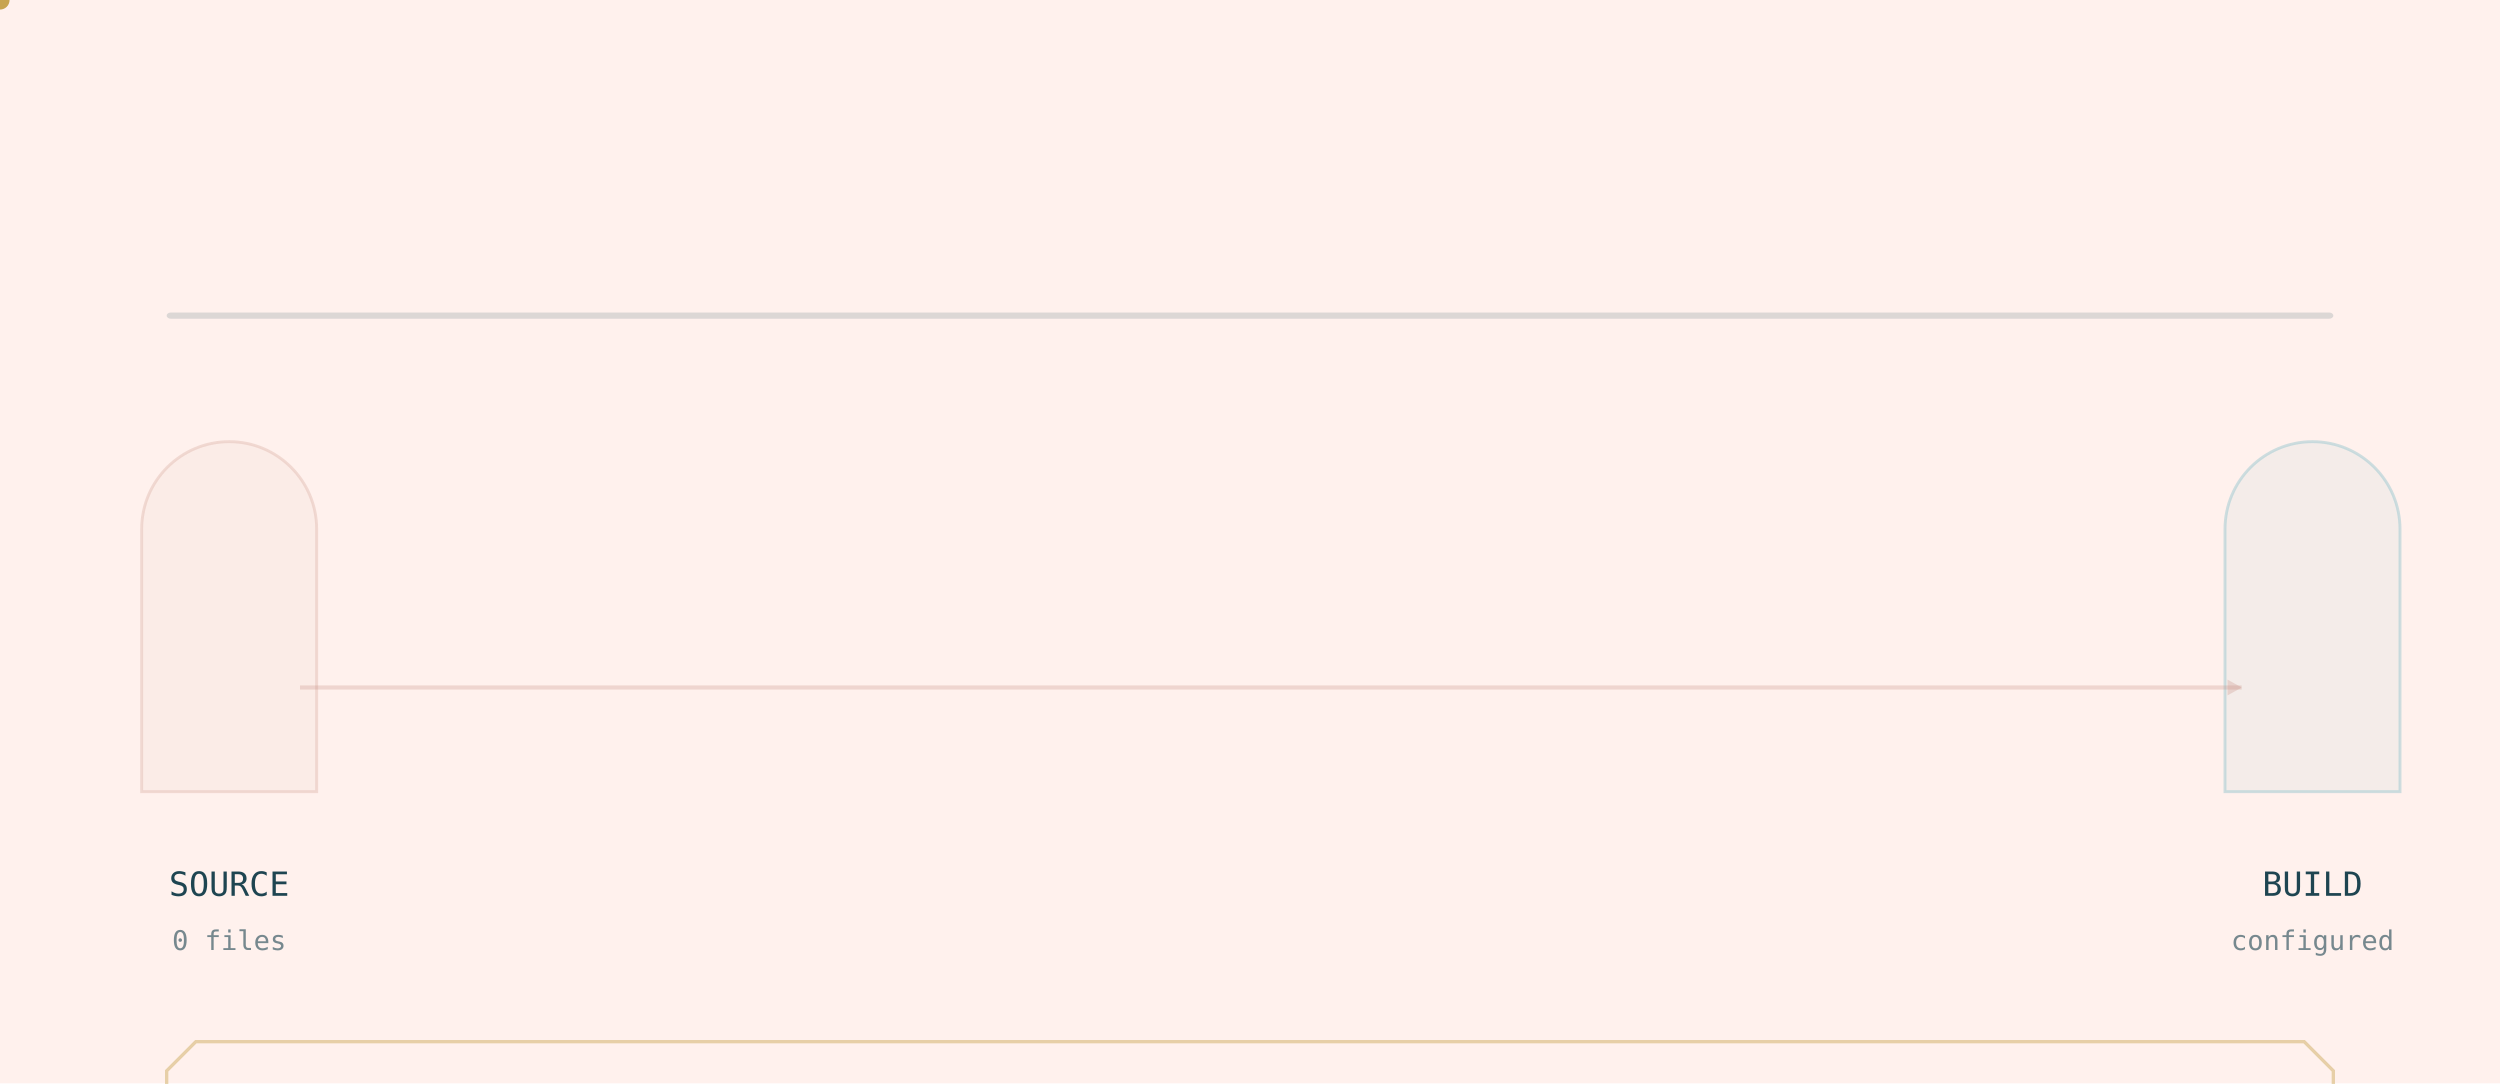
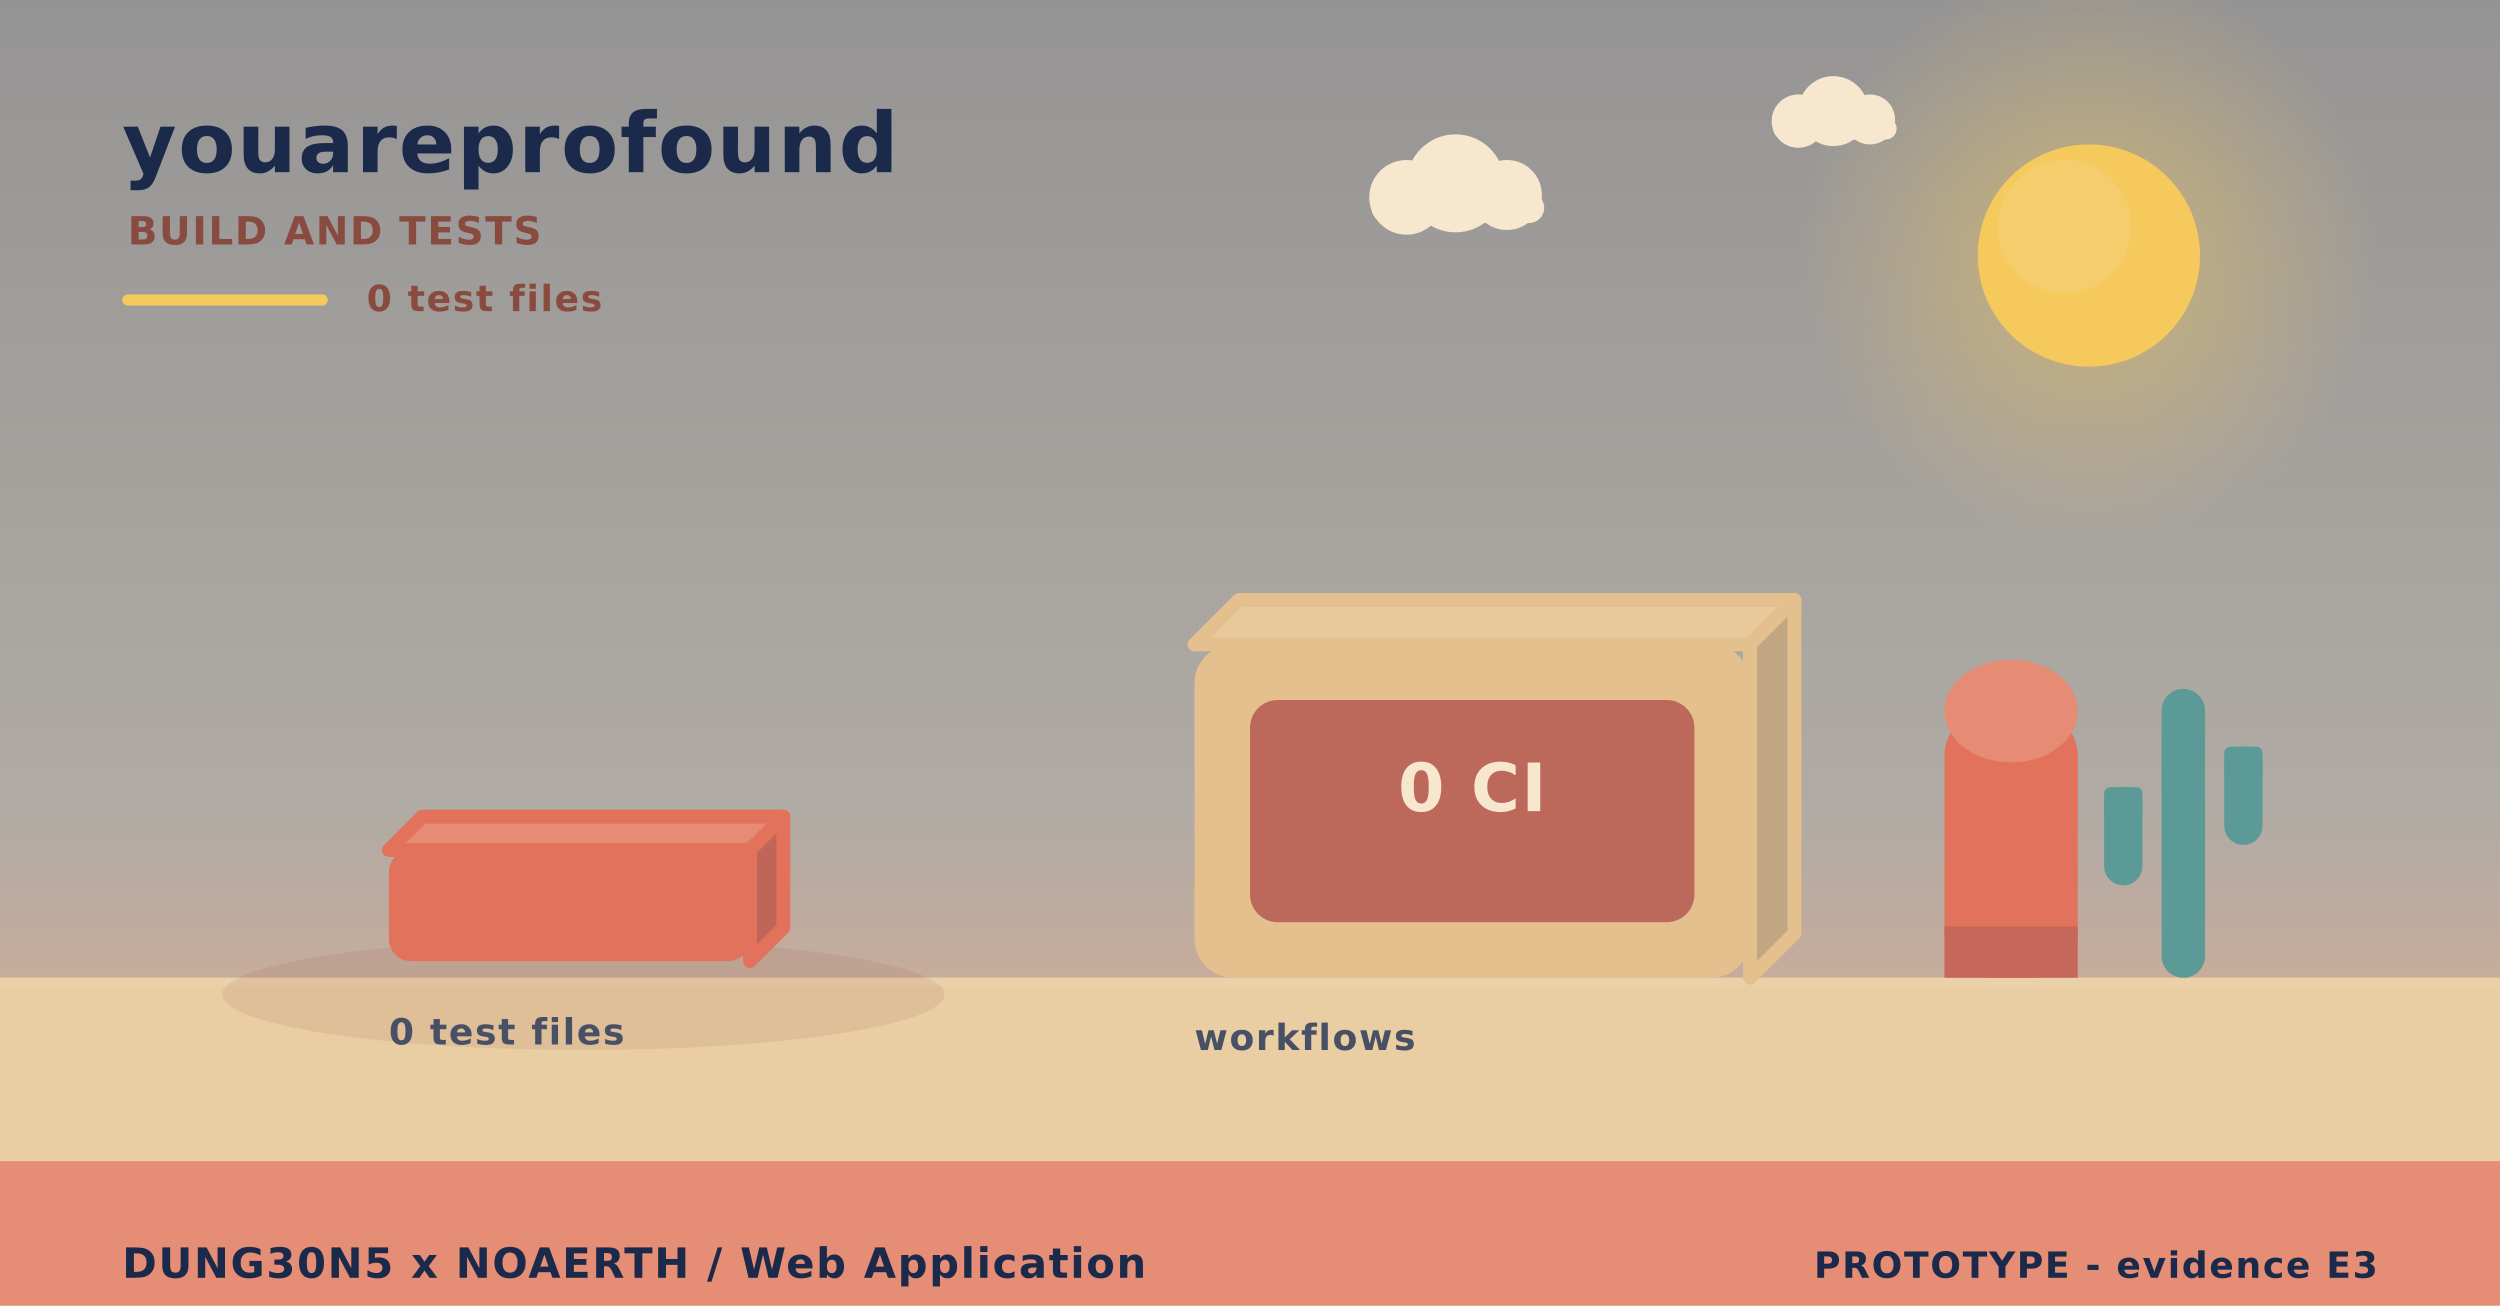
- <svg xmlns="http://www.w3.org/2000/svg" viewBox="0 0 1200 520" width="1200" height="520" role="img" aria-label="youareprofound build evidence">
-   <rect width="1200" height="520" fill="#fff1ed" />
-   <defs>
-     <linearGradient id="gb" x1="0" y1="0" x2="1" y2="1">
-       <stop offset="0%" stop-color="#c78c7e" />
-       <stop offset="100%" stop-color="#389eb2" />
-     </linearGradient>
-   </defs>
-   <rect x="80.00" y="150.00" width="1040.00" height="3.00" rx="2.00" fill="rgba(6,50,65,0.140)" opacity="1.00" />
-   <path d="M68.00,380.00 L68.00,254.00 A42.00,42.00 0 0 1 152.00,254.00 L152.00,380.00 Z" fill="rgba(199,140,126,0.100)" opacity="0.55" stroke="rgba(199,140,126,0.450)" stroke-width="1.4" />
-   <polygon points="-192.26,189.00 -136.83,221.00 -136.83,157.00 -192.26,125.00" fill="#715a24" opacity="0.95" />
-   <polygon points="-247.68,221.00 -192.26,253.00 -192.26,189.00 -247.68,157.00" fill="#2c7b8b" opacity="0.95" />
-   <polygon points="-192.26,125.00 -136.83,157.00 -192.26,189.00 -247.68,157.00" fill="#c78c7e" opacity="0.95" />
-   <text x="110" y="430" font-family="ui-monospace,Menlo,monospace" font-size="16" fill="rgba(6,50,65,0.900)" text-anchor="middle">SOURCE</text>
-   <text x="110" y="456" font-family="ui-monospace,Menlo,monospace" font-size="13" fill="rgba(6,50,65,0.550)" text-anchor="middle">0 files</text>
-   <path d="M1068.00,380.00 L1068.00,254.00 A42.00,42.00 0 0 1 1152.00,254.00 L1152.00,380.00 Z" fill="rgba(56,158,178,0.100)" opacity="0.55" stroke="rgba(56,158,178,0.450)" stroke-width="1.4" />
-   <polygon points="673.77,689.00 729.19,721.00 729.19,657.00 673.77,625.00" fill="#715a24" opacity="0.95" />
-   <polygon points="618.34,721.00 673.77,753.00 673.77,689.00 618.34,657.00" fill="#2c7b8b" opacity="0.95" />
-   <polygon points="673.77,625.00 729.19,657.00 673.77,689.00 618.34,657.00" fill="#389eb2" opacity="0.95" />
-   <text x="1110" y="430" font-family="ui-monospace,Menlo,monospace" font-size="16" fill="rgba(6,50,65,0.900)" text-anchor="middle">BUILD</text>
-   <text x="1110" y="456" font-family="ui-monospace,Menlo,monospace" font-size="13" fill="rgba(6,50,65,0.550)" text-anchor="middle">configured</text>
-   <line x1="144.00" y1="330.00" x2="1076.00" y2="330.00" stroke="rgba(199,140,126,0.500)" stroke-width="2.00" opacity="0.55" />
-   <polygon points="1076.00,330.00 1069.20,326.20 1069.20,333.80" fill="rgba(199,140,126,0.500)" opacity="0.55" />
-   <g opacity="0.9">
-     <circle cx="0.00" cy="0.00" r="4.60" fill="#c29b3e" opacity="1.00" />
-     <animateTransform attributeName="transform" type="translate" values="144.00,330.00 1076.00,330.00" dur="5.833s" begin="0.0s" repeatCount="indefinite" />
-     <animateTransform attributeName="transform" type="translate" values="1076.00,330.00 144.00,330.00" dur="5.833s" begin="2.917s" repeatCount="indefinite" />
+ <svg xmlns="http://www.w3.org/2000/svg" width="900" height="470" viewBox="0 0 900 470" role="img" aria-label="youareprofound - how it is verified">
+   <linearGradient id="skyb" x1="0" y1="0" x2="0" y2="1">
+     <stop offset="0" stop-color="#959494" />
+     <stop offset="0.62" stop-color="#b0aba4" />
+     <stop offset="1" stop-color="#f3ad8a" />
+   </linearGradient>
+   <rect width="900" height="470" fill="url(#skyb)" />
+   <radialGradient id="sunb">
+     <stop offset="0.35" stop-color="#f5c95c" stop-opacity="0.34" />
+     <stop offset="1" stop-color="#f5c95c" stop-opacity="0" />
+   </radialGradient>
+   <circle cx="752" cy="92" r="104" fill="url(#sunb)" />
+   <circle cx="752" cy="92" r="40" fill="#f5c95c" />
+   <circle cx="743.2" cy="81.6" r="24" fill="#f5d27e" opacity="0.5" />
+   <g>
+     <circle cx="524" cy="66" r="17.64" fill="#f6e7ce" />
+     <circle cx="506.36" cy="71.04" r="13.44" fill="#f6e7ce" />
+     <circle cx="542.48" cy="70.2" r="12.6" fill="#f6e7ce" />
+     <rect x="493.76" y="69.36" width="62.16" height="10.92" rx="5.46" fill="#f6e7ce" />
+     <animateTransform attributeName="transform" type="translate" values="0 0;24 0;0 0" dur="36s" begin="0s" repeatCount="indefinite" />
  </g>
-   <path d="M94.00,500.00 H1106.00 L1120.00,514.00 V546.00 L1106.00,560.00 H94.00 L80.00,546.00 V514.00 Z" fill="none" stroke="rgba(194,155,62,0.500)" stroke-width="1.60" opacity="0.80" />
-   <text x="600" y="536" font-family="ui-monospace,Menlo,monospace" font-size="16" fill="rgba(194,155,62,0.950)" text-anchor="middle">no test suite present in this repository — shown as measured, not implied</text>
+   <g>
+     <circle cx="660" cy="40" r="12.6" fill="#f6e7ce" />
+     <circle cx="647.4" cy="43.6" r="9.6" fill="#f6e7ce" />
+     <circle cx="673.2" cy="43" r="9" fill="#f6e7ce" />
+     <rect x="638.4" y="42.4" width="44.4" height="7.8" rx="3.9" fill="#f6e7ce" />
+     <animateTransform attributeName="transform" type="translate" values="0 0;-18 0;0 0" dur="46s" begin="3s" repeatCount="indefinite" />
+   </g>
+   <rect x="0" y="352" width="900" height="118" fill="#e9cda3" />
+   <rect x="0" y="352" width="900" height="3" fill="#ebd1a9" />
+   <text x="44" y="62" font-family="Verdana,DejaVu Sans,sans-serif" font-size="30" font-weight="700" letter-spacing="0.6" fill="#1b2a4a" text-anchor="start">youareprofound</text>
+   <text x="46" y="88" font-family="Verdana,DejaVu Sans,sans-serif" font-size="14" font-weight="700" letter-spacing="0.6" fill="#894b3f" text-anchor="start">BUILD AND TESTS</text>
+   <rect x="44" y="106" width="74" height="4" rx="2" fill="#f5c95c" />
+   <text x="132" y="112" font-family="Verdana,DejaVu Sans,sans-serif" font-size="13" font-weight="700" letter-spacing="0.6" fill="#894b3f" text-anchor="start">0 test files</text>
+   <ellipse cx="210" cy="358" rx="130" ry="20" fill="rgba(138,90,68,0.11)" />
+   <g>
+     <path d="M140,306 L270,306 L282,294 L152,294 Z" fill="#e68c74" stroke="#e2725b" stroke-width="5" stroke-linejoin="round" />
+     <path d="M270,306 L282,294 L282,334 L270,346 Z" fill="#c06658" stroke="#e2725b" stroke-width="5" stroke-linejoin="round" />
+     <rect x="140" y="306" width="130" height="40" rx="8" fill="#e2725b" />
+     <animateTransform attributeName="transform" type="translate" values="0 10;0 0" dur="0.8s" begin="0.5s" fill="freeze" />
+   </g>
+   <text x="140" y="376" font-family="Verdana,DejaVu Sans,sans-serif" font-size="13" font-weight="700" letter-spacing="0.6" fill="#475064" text-anchor="start">0 test files</text>
+   <path d="M430,232 L630,232 L646,216 L446,216 Z" fill="#e7c99b" stroke="#e3c08d" stroke-width="5" stroke-linejoin="round" />
+   <path d="M630,232 L646,216 L646,336 L630,352 Z" fill="#c1a682" stroke="#e3c08d" stroke-width="5" stroke-linejoin="round" />
+   <rect x="430" y="232" width="200" height="120" rx="14" fill="#e3c08d" />
+   <rect x="450" y="252" width="160" height="80" rx="10" fill="#ba6458" opacity="0.94" />
+   <text x="530" y="292" font-family="Verdana,DejaVu Sans,sans-serif" font-size="24" font-weight="700" letter-spacing="0.6" fill="#f6e7ce" text-anchor="middle">0 CI</text>
+   <text x="430" y="378" font-family="Verdana,DejaVu Sans,sans-serif" font-size="13" font-weight="700" letter-spacing="0.6" fill="#475064" text-anchor="start">workflows</text>
+   <rect x="700" y="256" width="48" height="96" rx="16" fill="#e2725b" />
+   <ellipse cx="724" cy="256" rx="24" ry="18.46" fill="#e68c74" />
+   <rect x="700" y="333.54" width="48" height="18.46" fill="#c66859" />
+   <rect x="778.18" y="248" width="15.64" height="104" rx="7.82" fill="#5b9a97" />
+   <rect x="757.48" y="283.36" width="13.8" height="35.36" rx="6.9" fill="#5b9a97" />
+   <rect x="757.48" y="283.36" width="13.8" height="10.4" rx="2.3" fill="#5b9a97" />
+   <rect x="800.72" y="268.8" width="13.8" height="35.36" rx="6.9" fill="#5b9a97" />
+   <rect x="800.72" y="268.8" width="13.8" height="10.4" rx="2.3" fill="#5b9a97" />
+   <rect x="0" y="418" width="900" height="52" rx="0" fill="#e68972" opacity="0.94" />
+   <text x="44" y="460" font-family="Verdana,DejaVu Sans,sans-serif" font-size="15" font-weight="700" letter-spacing="0.6" fill="#1b2a4a" text-anchor="start">DUNG30N5 x NOAERTH  /  Web Application</text>
+   <text x="856" y="460" font-family="Verdana,DejaVu Sans,sans-serif" font-size="13" font-weight="700" letter-spacing="0.6" fill="#1b2a4a" text-anchor="end">PROTOTYPE  -  evidence E3</text>
</svg>
